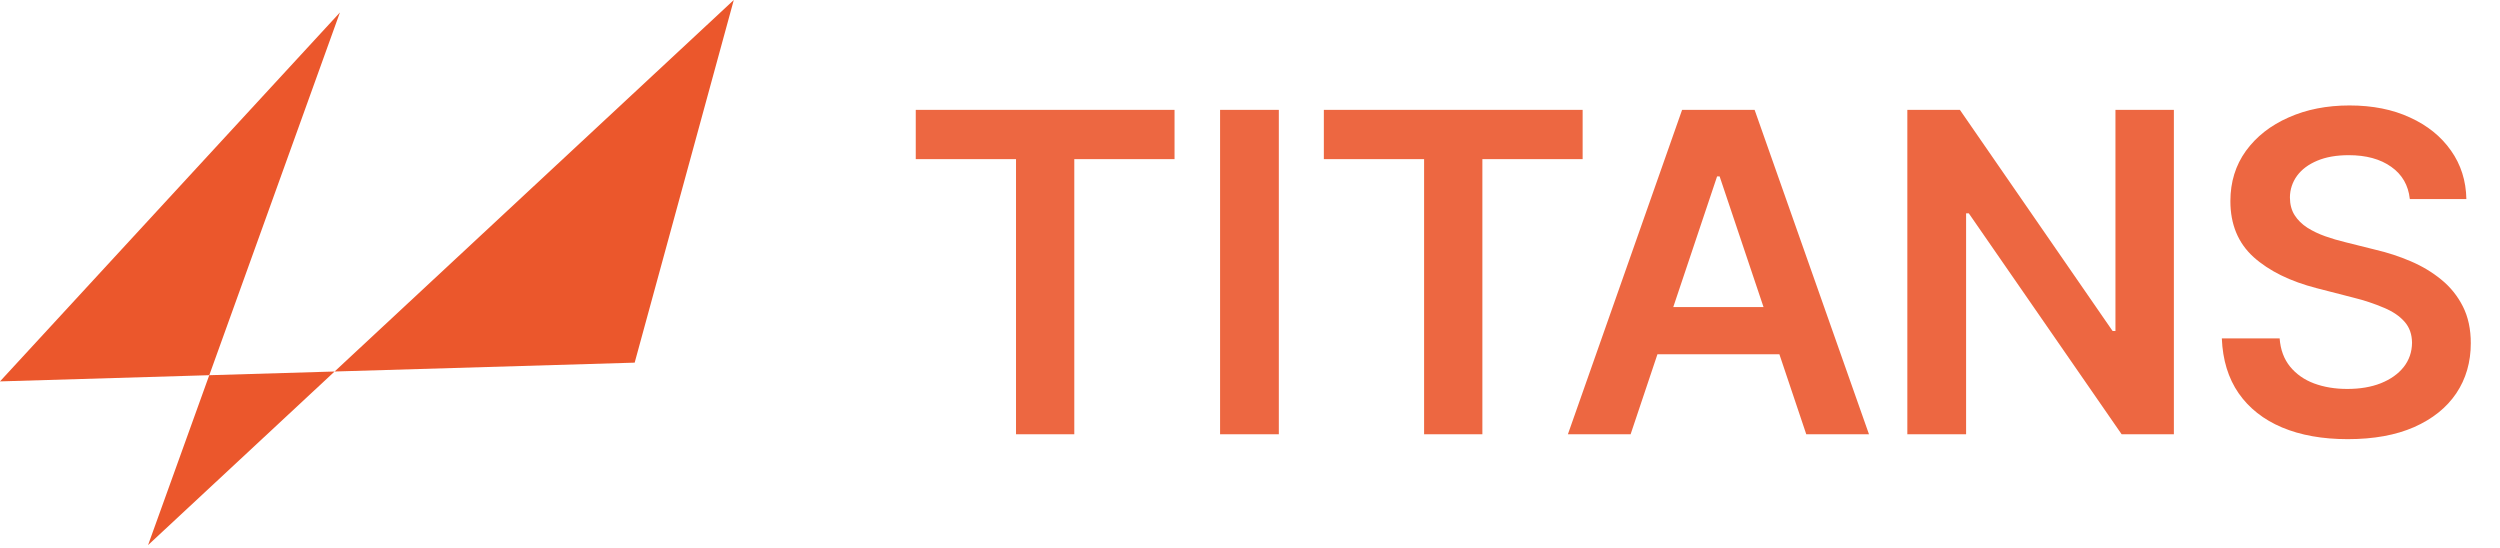
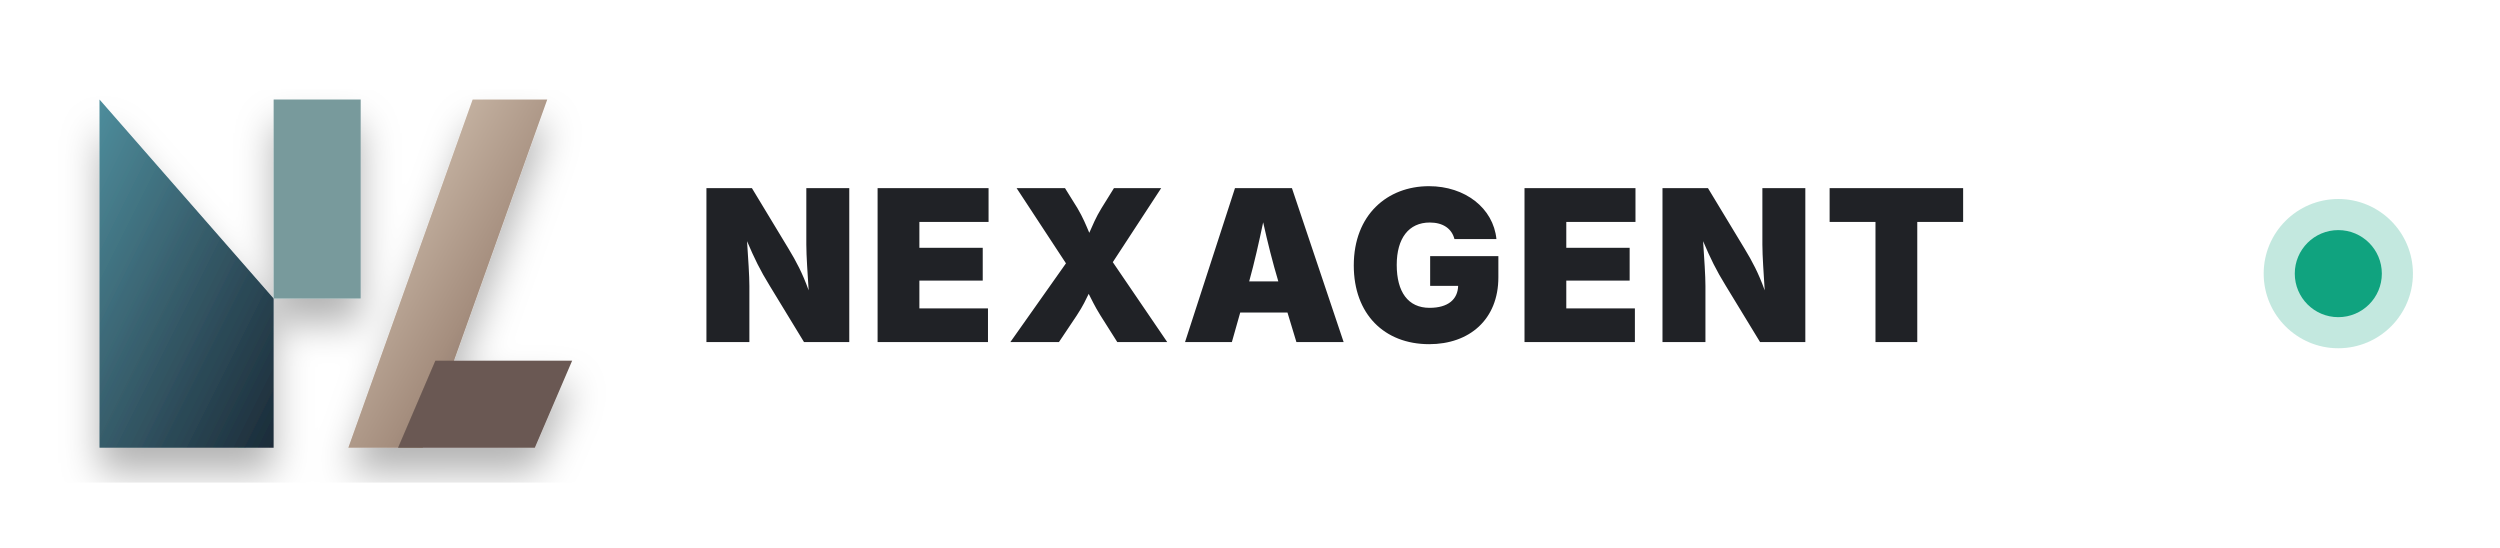
- <svg xmlns="http://www.w3.org/2000/svg" width="201" height="44" fill="none">
-   <path fill="#EB572C" d="M0 30.664 27.33 1.002 16.826 30.167l10.076-.298L58.997 0l-7.97 29.157-24.126.712-14.997 13.957 4.92-13.66z" />
-   <path fill="#EB572C" d="M73.627 12.795v-3.96h20.806v3.96h-8.06v22.118h-4.686V12.795zm29.191-3.96v26.078h-4.724V8.835zm3.619 3.96v-3.96h20.807v3.96h-8.061v22.118h-4.686V12.795zm24.665 22.118h-5.043l9.181-26.078h5.832l9.194 26.078h-5.043l-6.965-20.73h-.204zm.165-10.225h13.752v3.795h-13.752zM174.78 8.835v26.078h-4.202L158.29 17.15h-.216v17.763h-4.724V8.835h4.227l12.275 17.776h.23V8.835zm18.97 7.169q-.178-1.668-1.503-2.598-1.312-.93-3.412-.93-1.478.001-2.534.446-1.057.445-1.618 1.21a2.95 2.95 0 0 0-.573 1.744q0 .816.37 1.414.381.598 1.031 1.018.65.408 1.439.688a16 16 0 0 0 1.592.471l2.445.611q1.477.345 2.839.93 1.375.586 2.458 1.477a6.55 6.55 0 0 1 1.731 2.152q.637 1.26.637 2.954 0 2.292-1.171 4.037-1.172 1.731-3.387 2.712-2.204.968-5.336.968-3.043 0-5.284-.943-2.229-.941-3.489-2.75-1.248-1.808-1.35-4.406h4.648q.102 1.363.84 2.267.739.905 1.923 1.35 1.197.445 2.674.445 1.54 0 2.699-.458 1.172-.471 1.834-1.299.663-.84.675-1.96-.012-1.02-.598-1.682-.587-.675-1.643-1.12a16 16 0 0 0-2.445-.815l-2.967-.764q-3.221-.828-5.093-2.509-1.86-1.693-1.859-4.495 0-2.304 1.248-4.036 1.26-1.732 3.425-2.687 2.164-.968 4.902-.968 2.776 0 4.864.968 2.101.956 3.298 2.661 1.197 1.694 1.236 3.897z" opacity=".9" />
+ <svg xmlns="http://www.w3.org/2000/svg" width="201" height="44" viewBox="0 0 201 44" fill="none">
+   <defs>
+     <linearGradient id="na_n_grad" x1="0%" y1="0%" x2="100%" y2="100%">
+       <stop offset="0%" stop-color="#4E8D9C" />
+       <stop offset="50%" stop-color="#365C6A" />
+       <stop offset="100%" stop-color="#1B2B38" />
+     </linearGradient>
+     <linearGradient id="na_a_grad" x1="0%" y1="0%" x2="100%" y2="100%">
+       <stop offset="0%" stop-color="#E2D4C3" />
+       <stop offset="60%" stop-color="#A58E7E" />
+       <stop offset="100%" stop-color="#604E48" />
+     </linearGradient>
+     <filter id="subtle_shadow" x="-10%" y="-10%" width="120%" height="120%">
+       <feDropShadow dx="0" dy="2" stdDeviation="1.5" flood-color="#000" flood-opacity="0.3" />
+     </filter>
+   </defs>
+   <g transform="translate(6, 6)" filter="url(#subtle_shadow)">
+     <path d="M2 30 L2 2 L16 18 L16 30 Z" fill="url(#na_n_grad)" />
+     <path d="M16 2 L23 2 L23 18 L16 18 Z" fill="#789A9C" />
+     <path d="M22 30 L32 2 L38 2 L28 30 Z" fill="url(#na_a_grad)" />
+     <path d="M29 23 L40 23 L37 30 L26 30 Z" fill="#6B5953" />
+   </g>
+   <text x="56" y="27.5" font-family="'Urbanist', 'Inter', -apple-system, BlinkMacSystemFont, sans-serif" font-size="17" font-weight="900" fill="#202226" letter-spacing="0.04em">NEXAGENT</text>
+   <circle cx="188" cy="22" r="3.5" fill="#10A37F" />
+   <circle cx="188" cy="22" r="6" fill="#10A37F" opacity="0.25" />
</svg>
